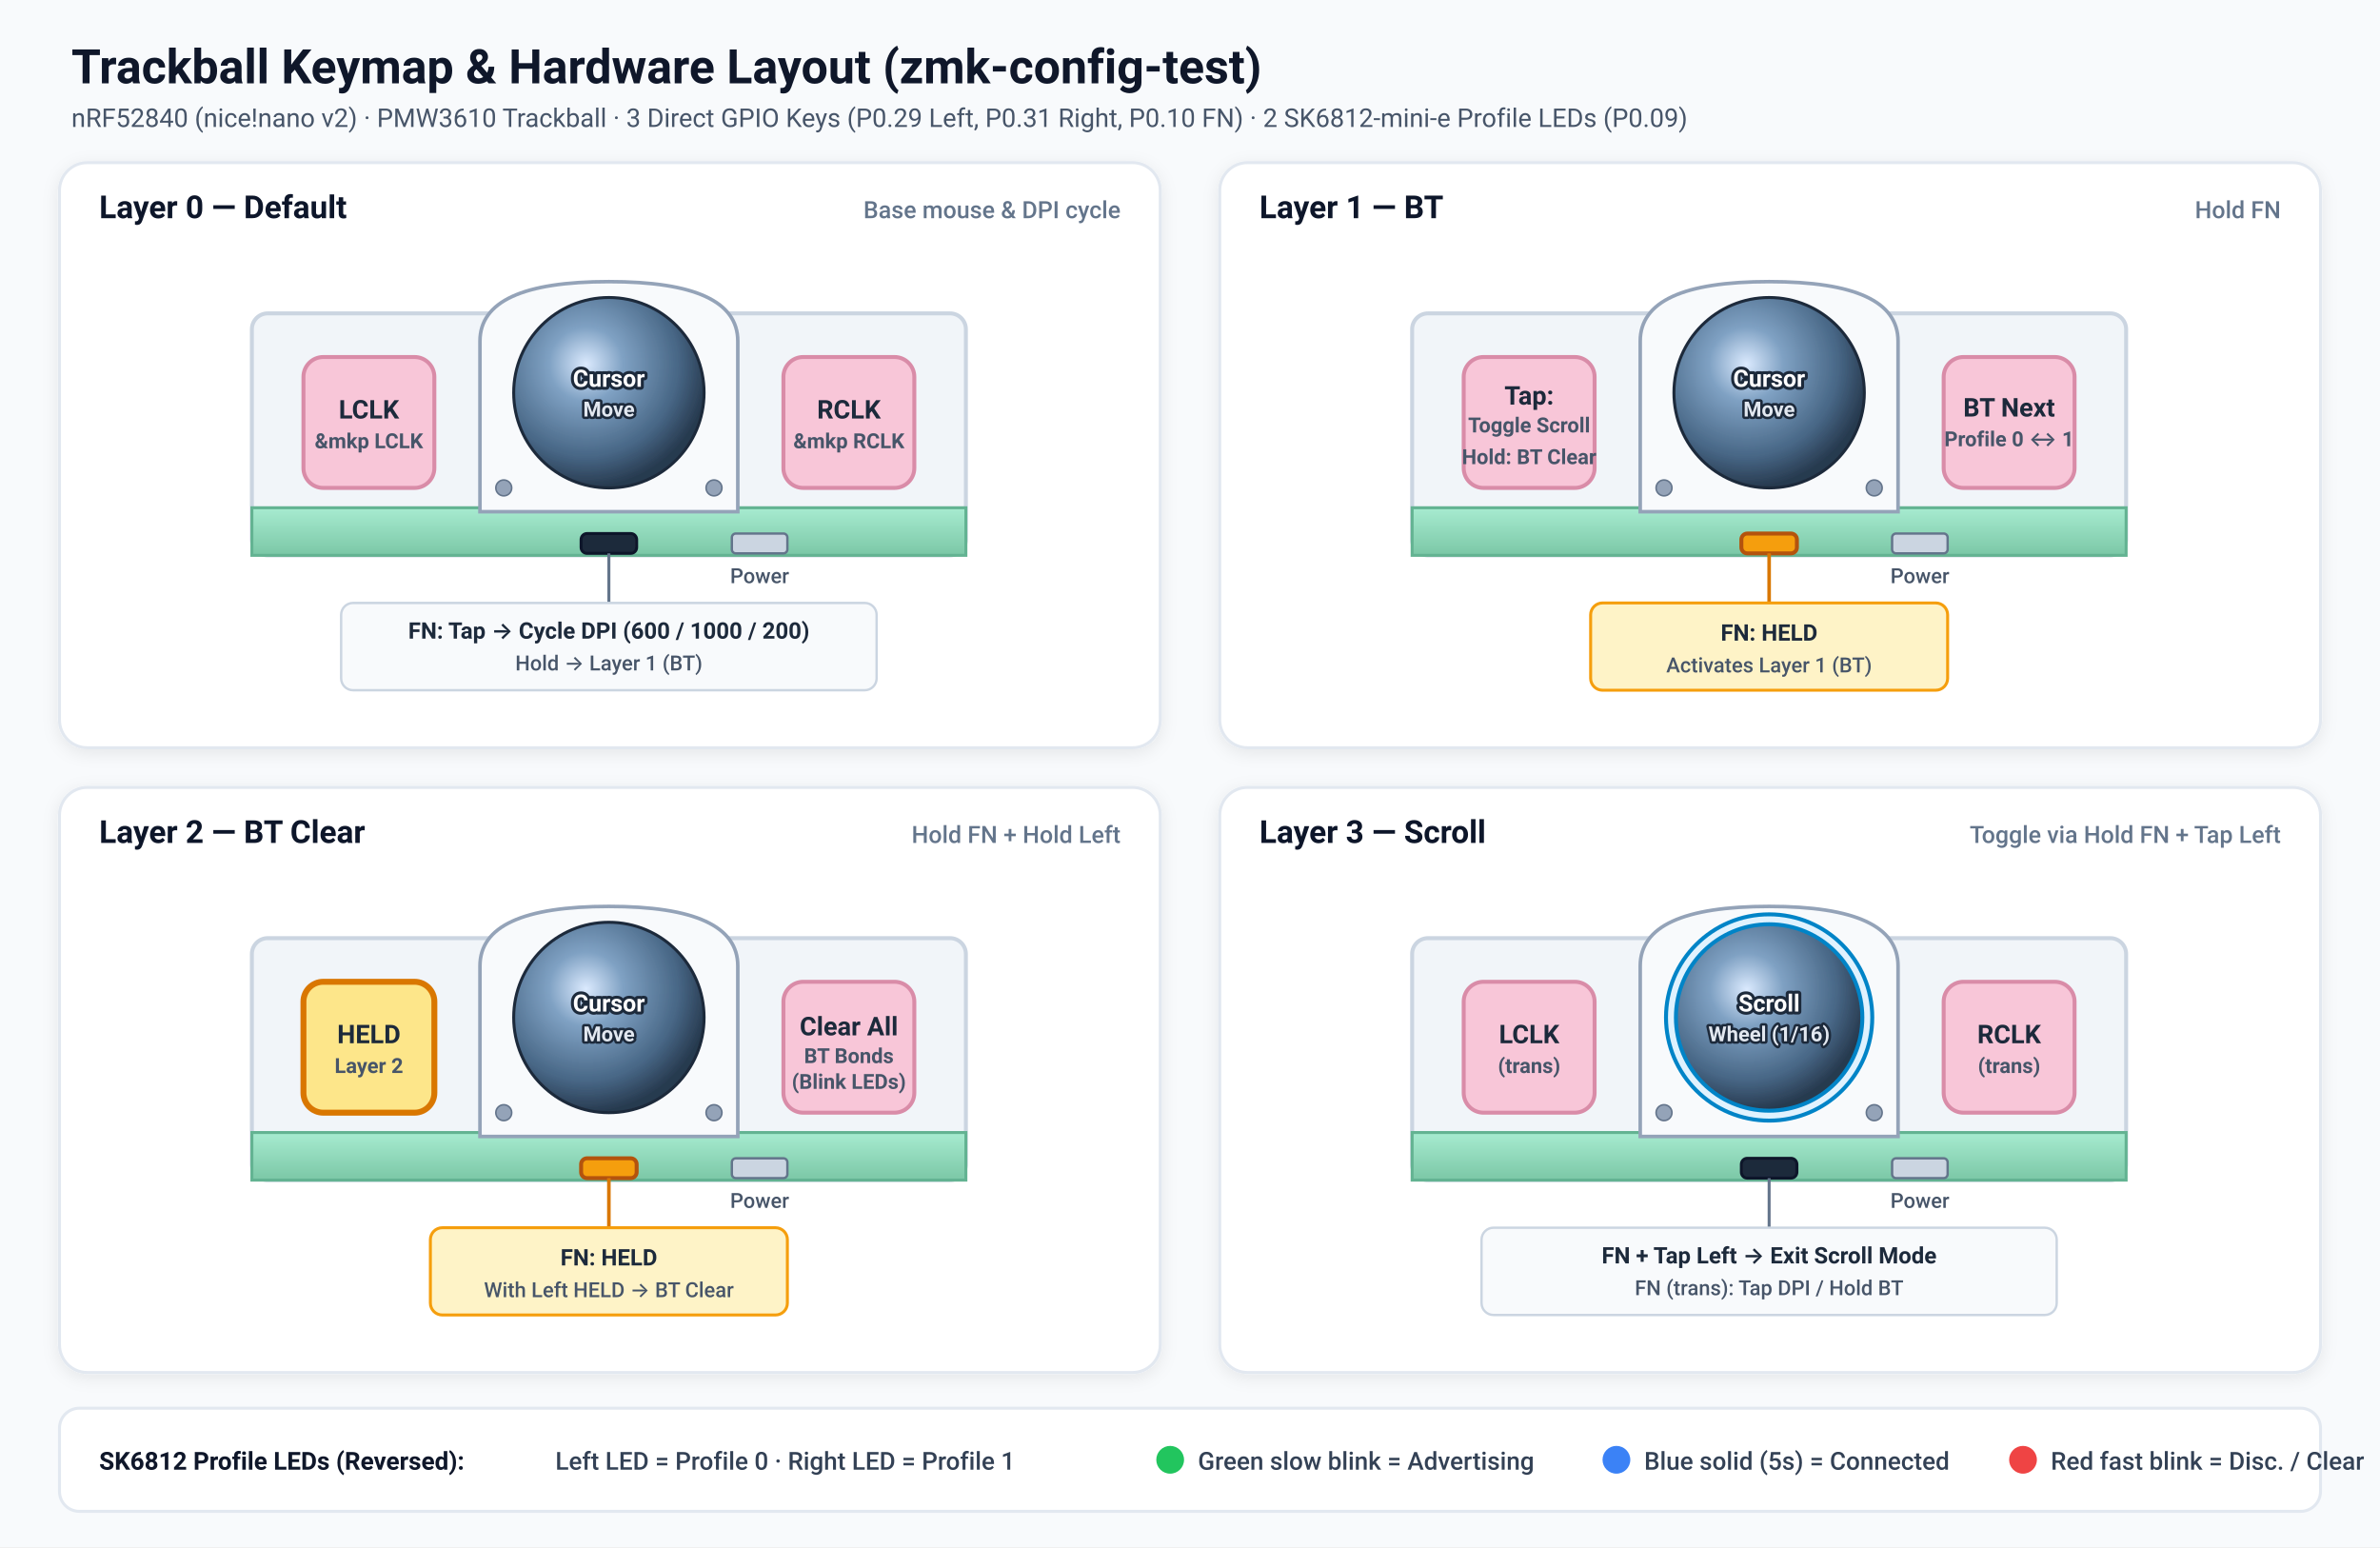
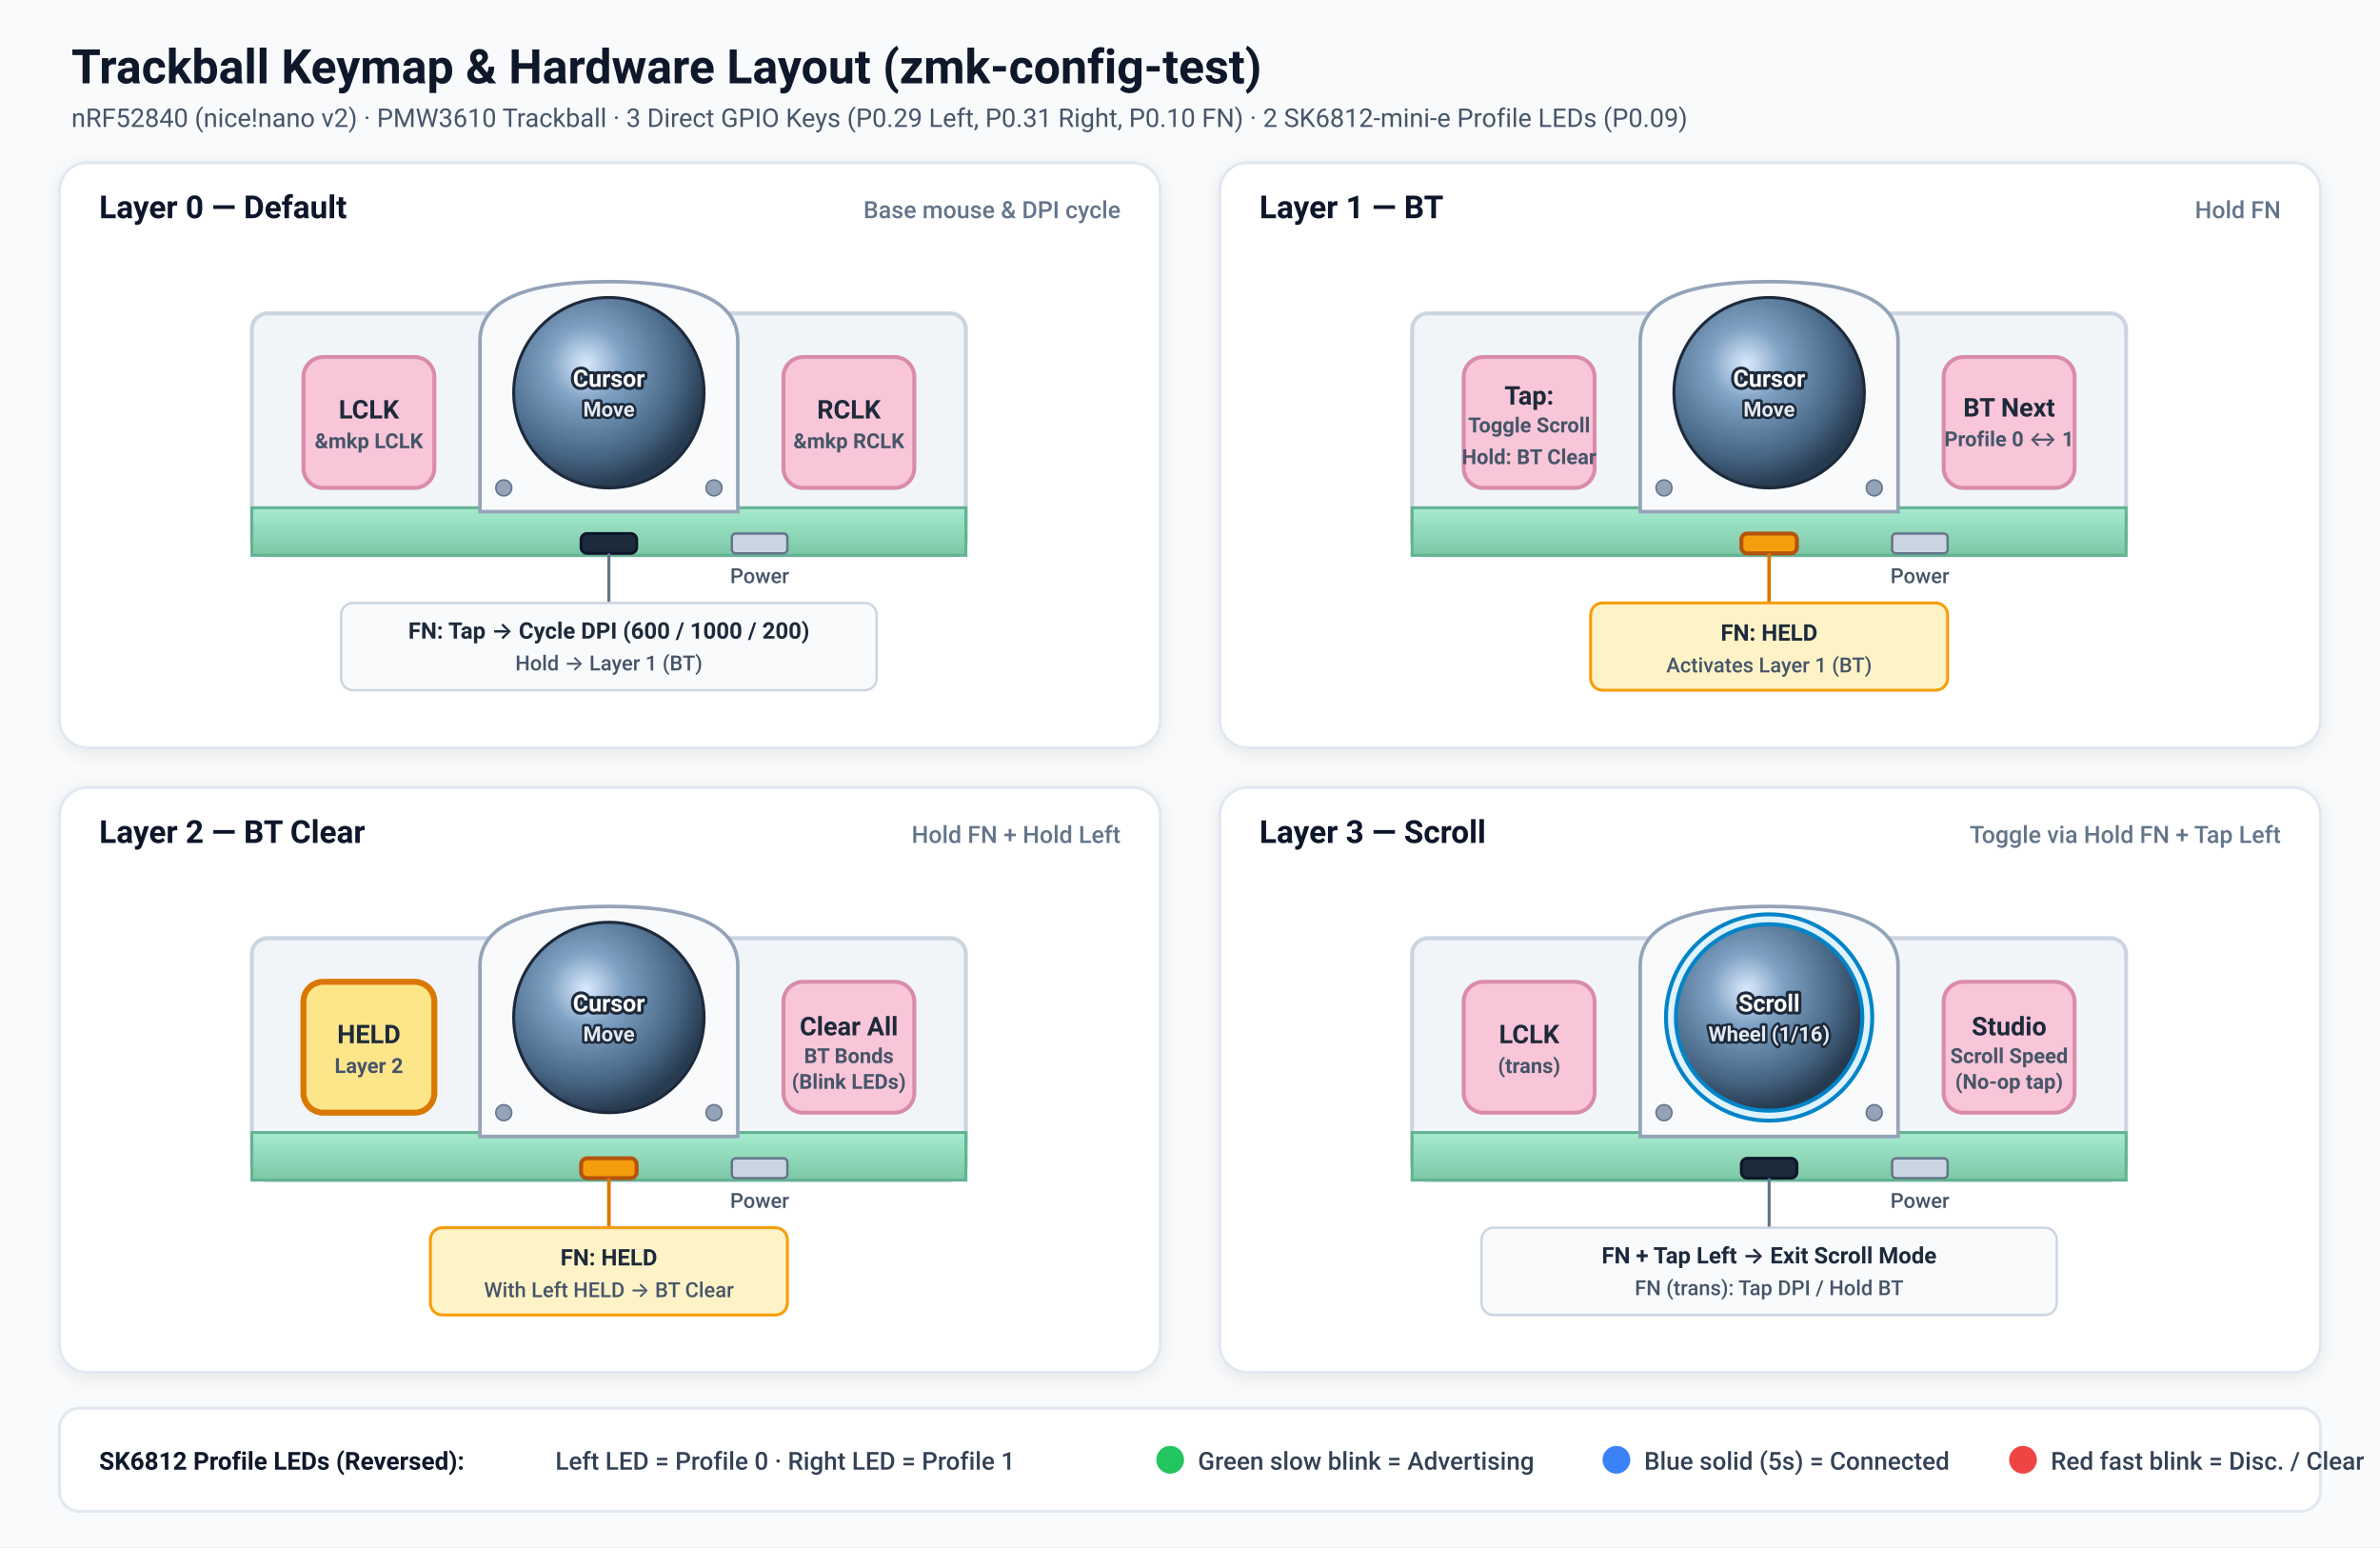
<svg xmlns="http://www.w3.org/2000/svg" viewBox="0 0 1200 780" width="1200" height="780" role="img" aria-label="Trackball Keymap Layout">
  <defs>
    <radialGradient id="ballGrad" cx="38%" cy="35%" r="65%">
      <stop offset="0%" stop-color="#dbeafe" />
      <stop offset="30%" stop-color="#7fa1c3" />
      <stop offset="75%" stop-color="#476685" />
      <stop offset="100%" stop-color="#273a4f" />
    </radialGradient>
    <linearGradient id="bevelGrad" x1="0%" y1="0%" x2="0%" y2="100%">
      <stop offset="0%" stop-color="#a7ebd0" />
      <stop offset="100%" stop-color="#7bc7a6" />
    </linearGradient>
    <filter id="cardShadow" x="-4%" y="-4%" width="108%" height="110%">
      <feDropShadow dx="0" dy="2" stdDeviation="4" flood-color="#0f172a" flood-opacity="0.08" />
    </filter>
    <style>
      .title { font: 700 24px -apple-system, BlinkMacSystemFont, "Segoe UI", Roboto, sans-serif; fill: #0f172a; }
      .subtitle { font: 400 13px -apple-system, BlinkMacSystemFont, "Segoe UI", Roboto, sans-serif; fill: #475569; }
      .card { fill: #ffffff; stroke: #e2e8f0; stroke-width: 1.5; rx: 14; }
      .layer-title { font: 700 16px -apple-system, BlinkMacSystemFont, "Segoe UI", Roboto, sans-serif; fill: #0f172a; }
      .layer-sub { font: 500 12px -apple-system, BlinkMacSystemFont, "Segoe UI", Roboto, sans-serif; fill: #64748b; }
      .case-body { fill: #f1f5f9; stroke: #cbd5e1; stroke-width: 2; }
      .case-bevel { fill: url(#bevelGrad); stroke: #64b392; stroke-width: 1.5; }
      .housing { fill: #f8fafc; stroke: #94a3b8; stroke-width: 1.8; }
      .screw { fill: #94a3b8; stroke: #64748b; stroke-width: 0.8; }
      .keycap { fill: #f8c6d8; stroke: #d98ca8; stroke-width: 2; rx: 10; }
      .keycap-held { fill: #fde68a; stroke: #d97706; stroke-width: 3; rx: 10; }
      .key-label { font: 700 13px -apple-system, BlinkMacSystemFont, "Segoe UI", Roboto, sans-serif; fill: #1e293b; text-anchor: middle; }
      .key-sub { font: 600 10.5px -apple-system, BlinkMacSystemFont, "Segoe UI", Roboto, sans-serif; fill: #475569; text-anchor: middle; }
      .ball-label { font: 700 12px -apple-system, BlinkMacSystemFont, "Segoe UI", Roboto, sans-serif; fill: #ffffff; text-anchor: middle; paint-order: stroke; stroke: #1e293b; stroke-width: 3px; stroke-linejoin: round; }
      .ball-sub { font: 600 10.5px -apple-system, BlinkMacSystemFont, "Segoe UI", Roboto, sans-serif; fill: #e2e8f0; text-anchor: middle; paint-order: stroke; stroke: #1e293b; stroke-width: 2.5px; stroke-linejoin: round; }
      .fn-btn { fill: #1e293b; stroke: #0f172a; stroke-width: 1.5; rx: 3; }
      .fn-btn-held { fill: #f59e0b; stroke: #b45309; stroke-width: 2; rx: 3; }
      .pwr-sw { fill: #cbd5e1; stroke: #64748b; stroke-width: 1.2; rx: 2; }
      .callout-box { fill: #f8fafc; stroke: #cbd5e1; stroke-width: 1.2; rx: 6; }
      .callout-held { fill: #fef3c7; stroke: #f59e0b; stroke-width: 1.5; rx: 6; }
      .callout-scroll { fill: #e0f2fe; stroke: #0284c7; stroke-width: 2; }
      .callout-text { font: 600 11.5px -apple-system, BlinkMacSystemFont, "Segoe UI", Roboto, sans-serif; fill: #1e293b; text-anchor: middle; }
      .callout-sub { font: 500 10.5px -apple-system, BlinkMacSystemFont, "Segoe UI", Roboto, sans-serif; fill: #475569; text-anchor: middle; }
      .legend-text { font: 500 12.5px -apple-system, BlinkMacSystemFont, "Segoe UI", Roboto, sans-serif; fill: #334155; }
      .legend-bold { font: 700 12.5px -apple-system, BlinkMacSystemFont, "Segoe UI", Roboto, sans-serif; fill: #0f172a; }
    </style>
  </defs>
  <rect width="1200" height="780" fill="#f8fafc" />
  <text x="36" y="42" class="title">Trackball Keymap &amp; Hardware Layout (zmk-config-test)</text>
  <text x="36" y="64" class="subtitle">nRF52840 (nice!nano v2) · PMW3610 Trackball · 3 Direct GPIO Keys (P0.29 Left, P0.31 Right, P0.10 FN) · 2 SK6812-mini-e Profile LEDs (P0.09)</text>
  <g transform="translate(30, 82)" filter="url(#cardShadow)">
    <rect width="555" height="295" class="card" />
    <text x="20" y="28" class="layer-title">Layer 0 — Default</text>
    <text x="535" y="28" text-anchor="end" class="layer-sub">Base mouse &amp; DPI cycle</text>
    <g transform="translate(97, 56)">
      <rect x="0" y="20" width="360" height="122" rx="8" class="case-body" />
      <polygon points="0,118 360,118 360,142 0,142" class="case-bevel" />
      <path d="M 115,120 L 115,34 Q 115,4 180,4 Q 245,4 245,34 L 245,120 Z" class="housing" />
      <circle cx="127" cy="108" r="4" class="screw" />
      <circle cx="233" cy="108" r="4" class="screw" />
      <circle cx="180" cy="60" r="48" fill="url(#ballGrad)" stroke="#1e293b" stroke-width="1.5" />
      <text x="180" y="57" class="ball-label">Cursor</text>
      <text x="180" y="72" class="ball-sub">Move</text>
      <rect x="26" y="42" width="66" height="66" class="keycap" />
      <text x="59" y="73" class="key-label">LCLK</text>
      <text x="59" y="88" class="key-sub">&amp;mkp LCLK</text>
      <rect x="268" y="42" width="66" height="66" class="keycap" />
      <text x="301" y="73" class="key-label">RCLK</text>
      <text x="301" y="88" class="key-sub">&amp;mkp RCLK</text>
      <rect x="166" y="131" width="28" height="10" class="fn-btn" />
      <rect x="242" y="131" width="28" height="10" class="pwr-sw" />
      <text x="256" y="156" class="callout-sub">Power</text>
    </g>
    <line x1="277" y1="197" x2="277" y2="222" stroke="#64748b" stroke-width="1.5" />
    <rect x="142" y="222" width="270" height="44" class="callout-box" />
    <text x="277" y="240" class="callout-text">FN: Tap → Cycle DPI (600 / 1000 / 200)</text>
    <text x="277" y="256" class="callout-sub">Hold → Layer 1 (BT)</text>
  </g>
  <g transform="translate(615, 82)" filter="url(#cardShadow)">
    <rect width="555" height="295" class="card" />
    <text x="20" y="28" class="layer-title">Layer 1 — BT</text>
    <text x="535" y="28" text-anchor="end" class="layer-sub">Hold FN</text>
    <g transform="translate(97, 56)">
      <rect x="0" y="20" width="360" height="122" rx="8" class="case-body" />
      <polygon points="0,118 360,118 360,142 0,142" class="case-bevel" />
      <path d="M 115,120 L 115,34 Q 115,4 180,4 Q 245,4 245,34 L 245,120 Z" class="housing" />
      <circle cx="127" cy="108" r="4" class="screw" />
      <circle cx="233" cy="108" r="4" class="screw" />
      <circle cx="180" cy="60" r="48" fill="url(#ballGrad)" stroke="#1e293b" stroke-width="1.5" />
      <text x="180" y="57" class="ball-label">Cursor</text>
      <text x="180" y="72" class="ball-sub">Move</text>
      <rect x="26" y="42" width="66" height="66" class="keycap" />
      <text x="59" y="66" class="key-label">Tap:</text>
      <text x="59" y="80" class="key-sub">Toggle Scroll</text>
      <text x="59" y="96" class="key-sub">Hold: BT Clear</text>
      <rect x="268" y="42" width="66" height="66" class="keycap" />
      <text x="301" y="72" class="key-label">BT Next</text>
      <text x="301" y="87" class="key-sub">Profile 0 ↔ 1</text>
      <rect x="166" y="131" width="28" height="10" class="fn-btn-held" />
      <rect x="242" y="131" width="28" height="10" class="pwr-sw" />
      <text x="256" y="156" class="callout-sub">Power</text>
    </g>
    <line x1="277" y1="197" x2="277" y2="222" stroke="#d97706" stroke-width="1.8" />
    <rect x="187" y="222" width="180" height="44" class="callout-held" />
    <text x="277" y="241" class="callout-text">FN: HELD</text>
    <text x="277" y="257" class="callout-sub">Activates Layer 1 (BT)</text>
  </g>
  <g transform="translate(30, 397)" filter="url(#cardShadow)">
    <rect width="555" height="295" class="card" />
    <text x="20" y="28" class="layer-title">Layer 2 — BT Clear</text>
    <text x="535" y="28" text-anchor="end" class="layer-sub">Hold FN + Hold Left</text>
    <g transform="translate(97, 56)">
      <rect x="0" y="20" width="360" height="122" rx="8" class="case-body" />
      <polygon points="0,118 360,118 360,142 0,142" class="case-bevel" />
      <path d="M 115,120 L 115,34 Q 115,4 180,4 Q 245,4 245,34 L 245,120 Z" class="housing" />
      <circle cx="127" cy="108" r="4" class="screw" />
      <circle cx="233" cy="108" r="4" class="screw" />
      <circle cx="180" cy="60" r="48" fill="url(#ballGrad)" stroke="#1e293b" stroke-width="1.5" />
      <text x="180" y="57" class="ball-label">Cursor</text>
      <text x="180" y="72" class="ball-sub">Move</text>
      <rect x="26" y="42" width="66" height="66" class="keycap-held" />
      <text x="59" y="73" class="key-label">HELD</text>
      <text x="59" y="88" class="key-sub">Layer 2</text>
      <rect x="268" y="42" width="66" height="66" class="keycap" />
      <text x="301" y="69" class="key-label">Clear All</text>
      <text x="301" y="83" class="key-sub">BT Bonds</text>
      <text x="301" y="96" class="key-sub">(Blink LEDs)</text>
      <rect x="166" y="131" width="28" height="10" class="fn-btn-held" />
      <rect x="242" y="131" width="28" height="10" class="pwr-sw" />
      <text x="256" y="156" class="callout-sub">Power</text>
    </g>
    <line x1="277" y1="197" x2="277" y2="222" stroke="#d97706" stroke-width="1.8" />
    <rect x="187" y="222" width="180" height="44" class="callout-held" />
    <text x="277" y="241" class="callout-text">FN: HELD</text>
    <text x="277" y="257" class="callout-sub">With Left HELD → BT Clear</text>
  </g>
  <g transform="translate(615, 397)" filter="url(#cardShadow)">
    <rect width="555" height="295" class="card" />
    <text x="20" y="28" class="layer-title">Layer 3 — Scroll</text>
    <text x="535" y="28" text-anchor="end" class="layer-sub">Toggle via Hold FN + Tap Left</text>
    <g transform="translate(97, 56)">
      <rect x="0" y="20" width="360" height="122" rx="8" class="case-body" />
      <polygon points="0,118 360,118 360,142 0,142" class="case-bevel" />
      <path d="M 115,120 L 115,34 Q 115,4 180,4 Q 245,4 245,34 L 245,120 Z" class="housing" />
      <circle cx="127" cy="108" r="4" class="screw" />
      <circle cx="233" cy="108" r="4" class="screw" />
      <circle cx="180" cy="60" r="52" class="callout-scroll" />
      <circle cx="180" cy="60" r="47" fill="url(#ballGrad)" stroke="#0284c7" stroke-width="2" />
      <text x="180" y="57" class="ball-label">Scroll</text>
      <text x="180" y="72" class="ball-sub">Wheel (1/16)</text>
      <rect x="26" y="42" width="66" height="66" class="keycap" />
      <text x="59" y="73" class="key-label">LCLK</text>
      <text x="59" y="88" class="key-sub">(trans)</text>
      <rect x="268" y="42" width="66" height="66" class="keycap" />
-       <text x="301" y="73" class="key-label">RCLK</text>
-       <text x="301" y="88" class="key-sub">(trans)</text>
+       <text x="301" y="69" class="key-label">Studio</text>
+       <text x="301" y="83" class="key-sub">Scroll Speed</text>
+       <text x="301" y="96" class="key-sub">(No-op tap)</text>
      <rect x="166" y="131" width="28" height="10" class="fn-btn" />
      <rect x="242" y="131" width="28" height="10" class="pwr-sw" />
      <text x="256" y="156" class="callout-sub">Power</text>
    </g>
    <line x1="277" y1="197" x2="277" y2="222" stroke="#64748b" stroke-width="1.5" />
    <rect x="132" y="222" width="290" height="44" class="callout-box" />
    <text x="277" y="240" class="callout-text">FN + Tap Left → Exit Scroll Mode</text>
    <text x="277" y="256" class="callout-sub">FN (trans): Tap DPI / Hold BT</text>
  </g>
  <g transform="translate(30, 710)">
    <rect width="1140" height="52" rx="10" fill="#ffffff" stroke="#e2e8f0" stroke-width="1.5" />
    <text x="20" y="31" class="legend-bold">SK6812 Profile LEDs (Reversed):</text>
    <text x="250" y="31" class="legend-text">Left LED = Profile 0 · Right LED = Profile 1</text>
    <circle cx="560" cy="26" r="7" fill="#22c55e" />
    <text x="574" y="31" class="legend-text">Green slow blink = Advertising</text>
    <circle cx="785" cy="26" r="7" fill="#3b82f6" />
    <text x="799" y="31" class="legend-text">Blue solid (5s) = Connected</text>
    <circle cx="990" cy="26" r="7" fill="#ef4444" />
    <text x="1004" y="31" class="legend-text">Red fast blink = Disc. / Clear</text>
  </g>
</svg>
